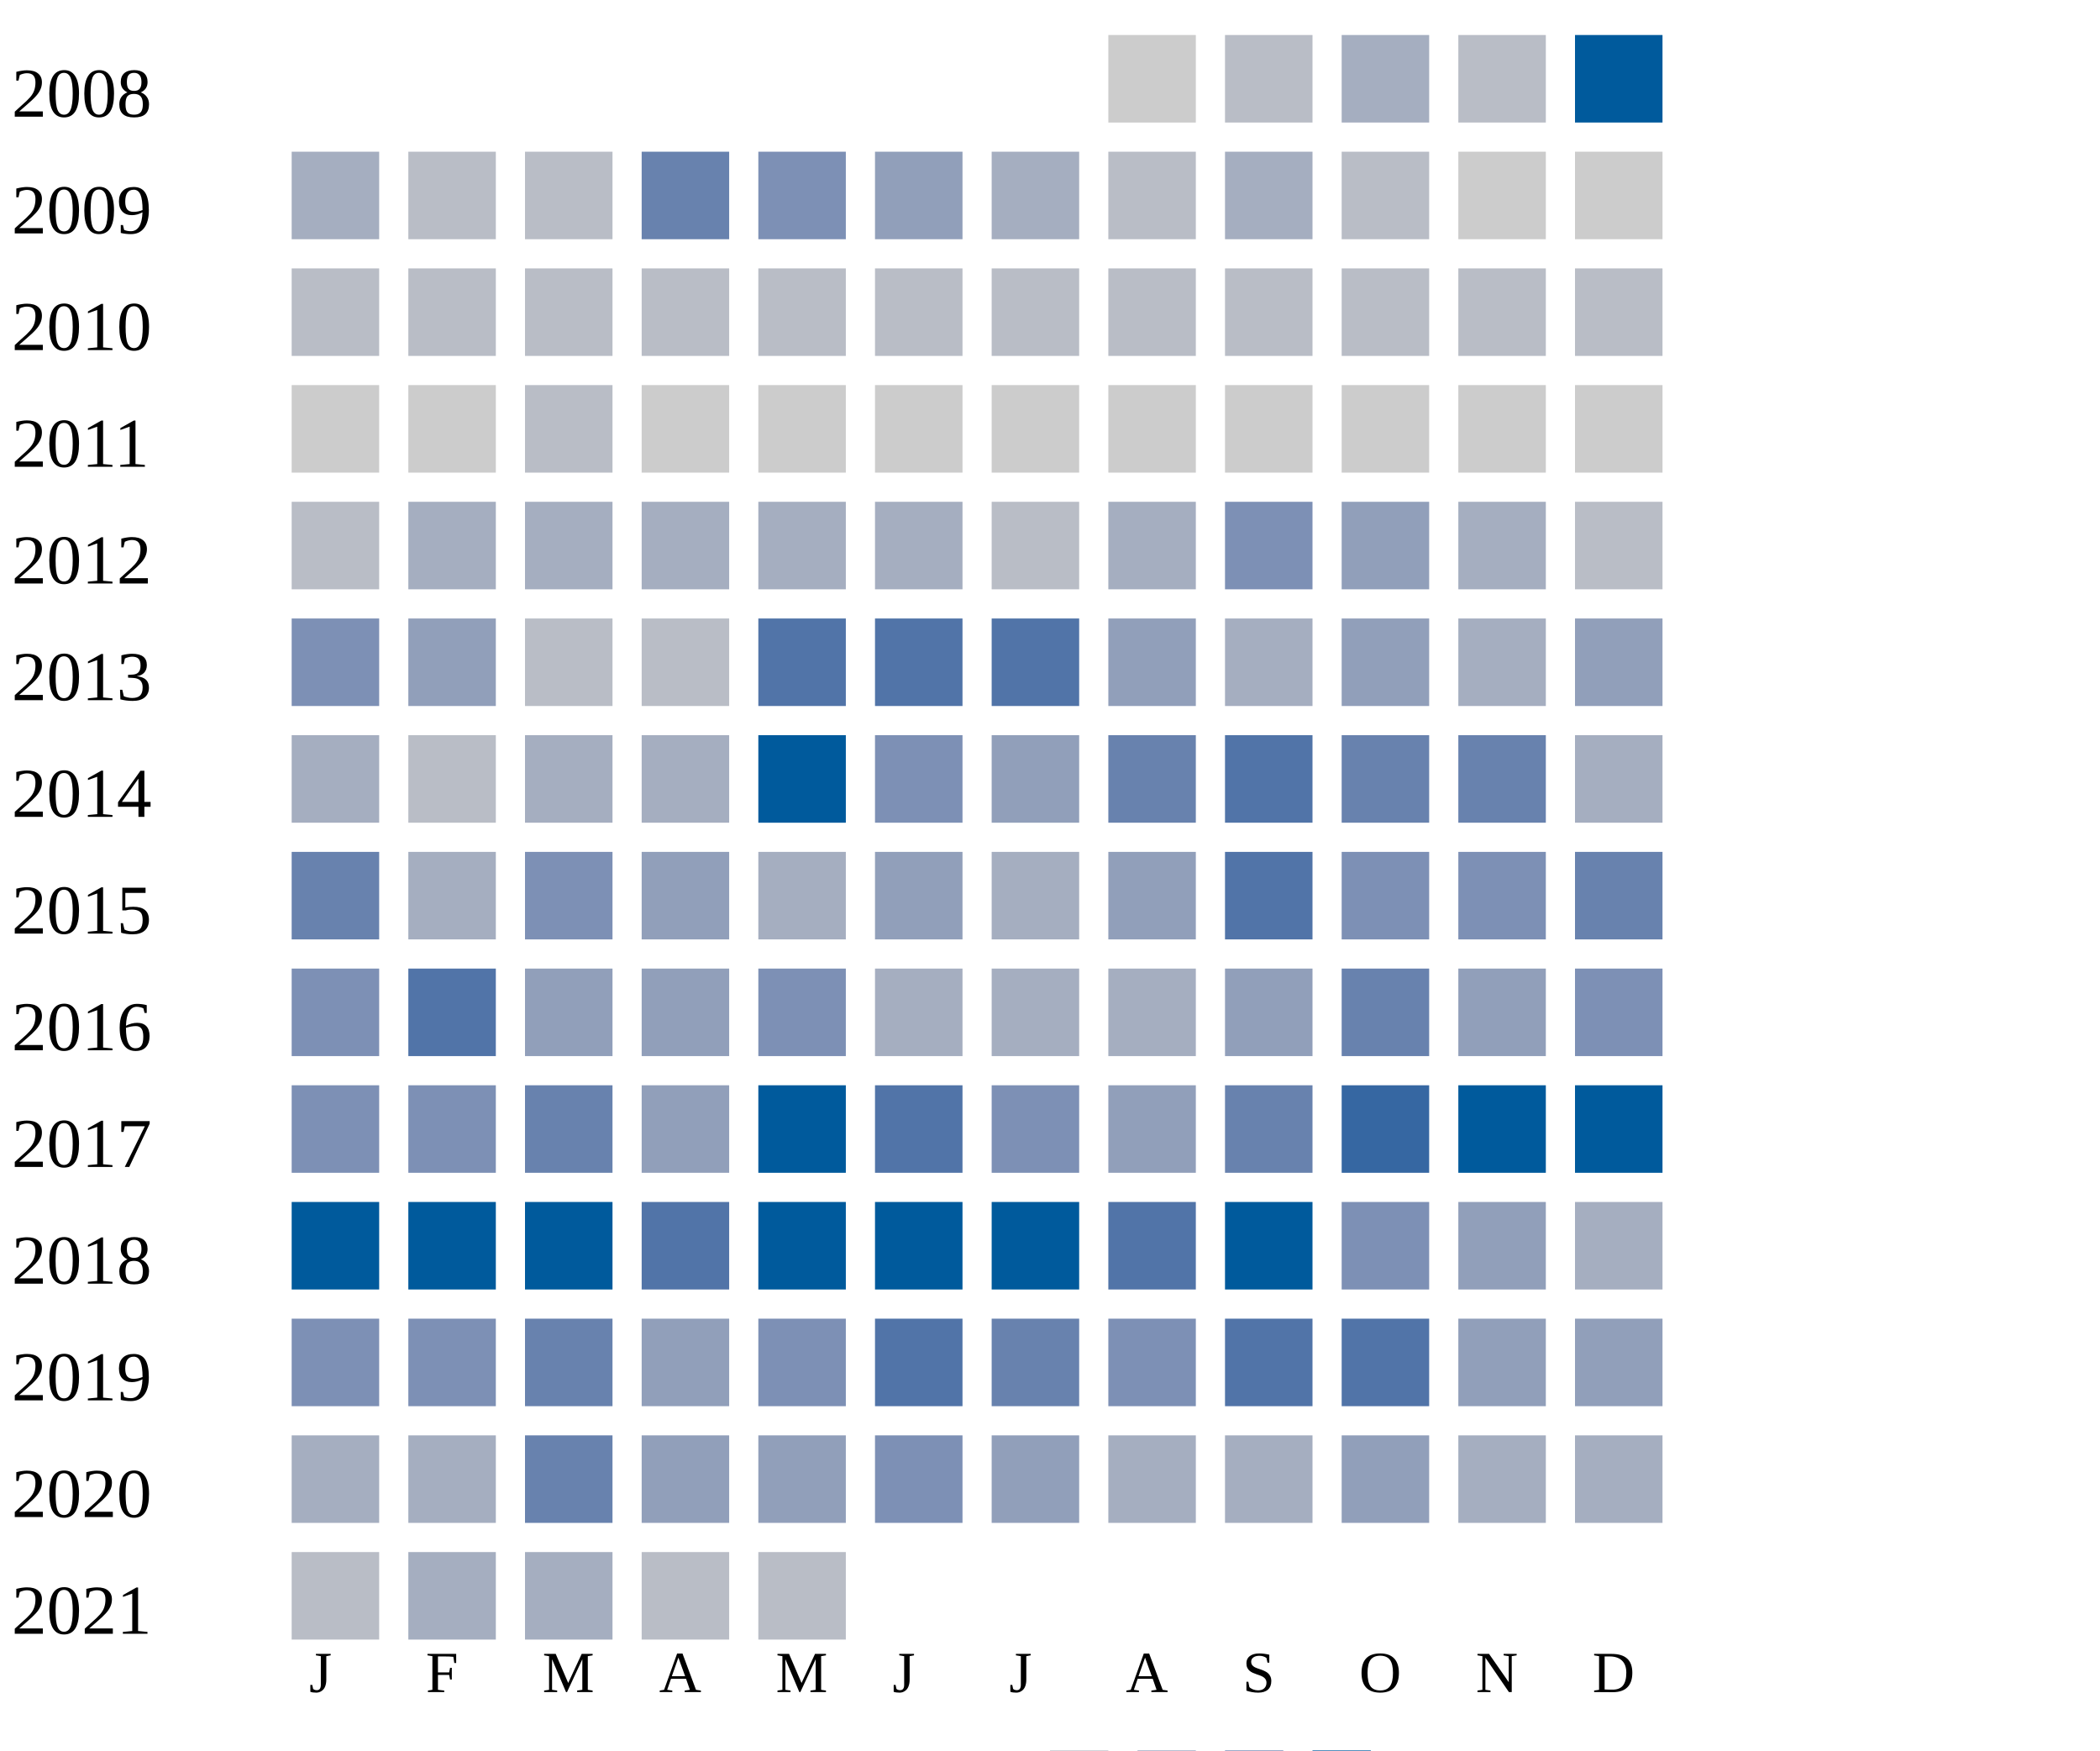
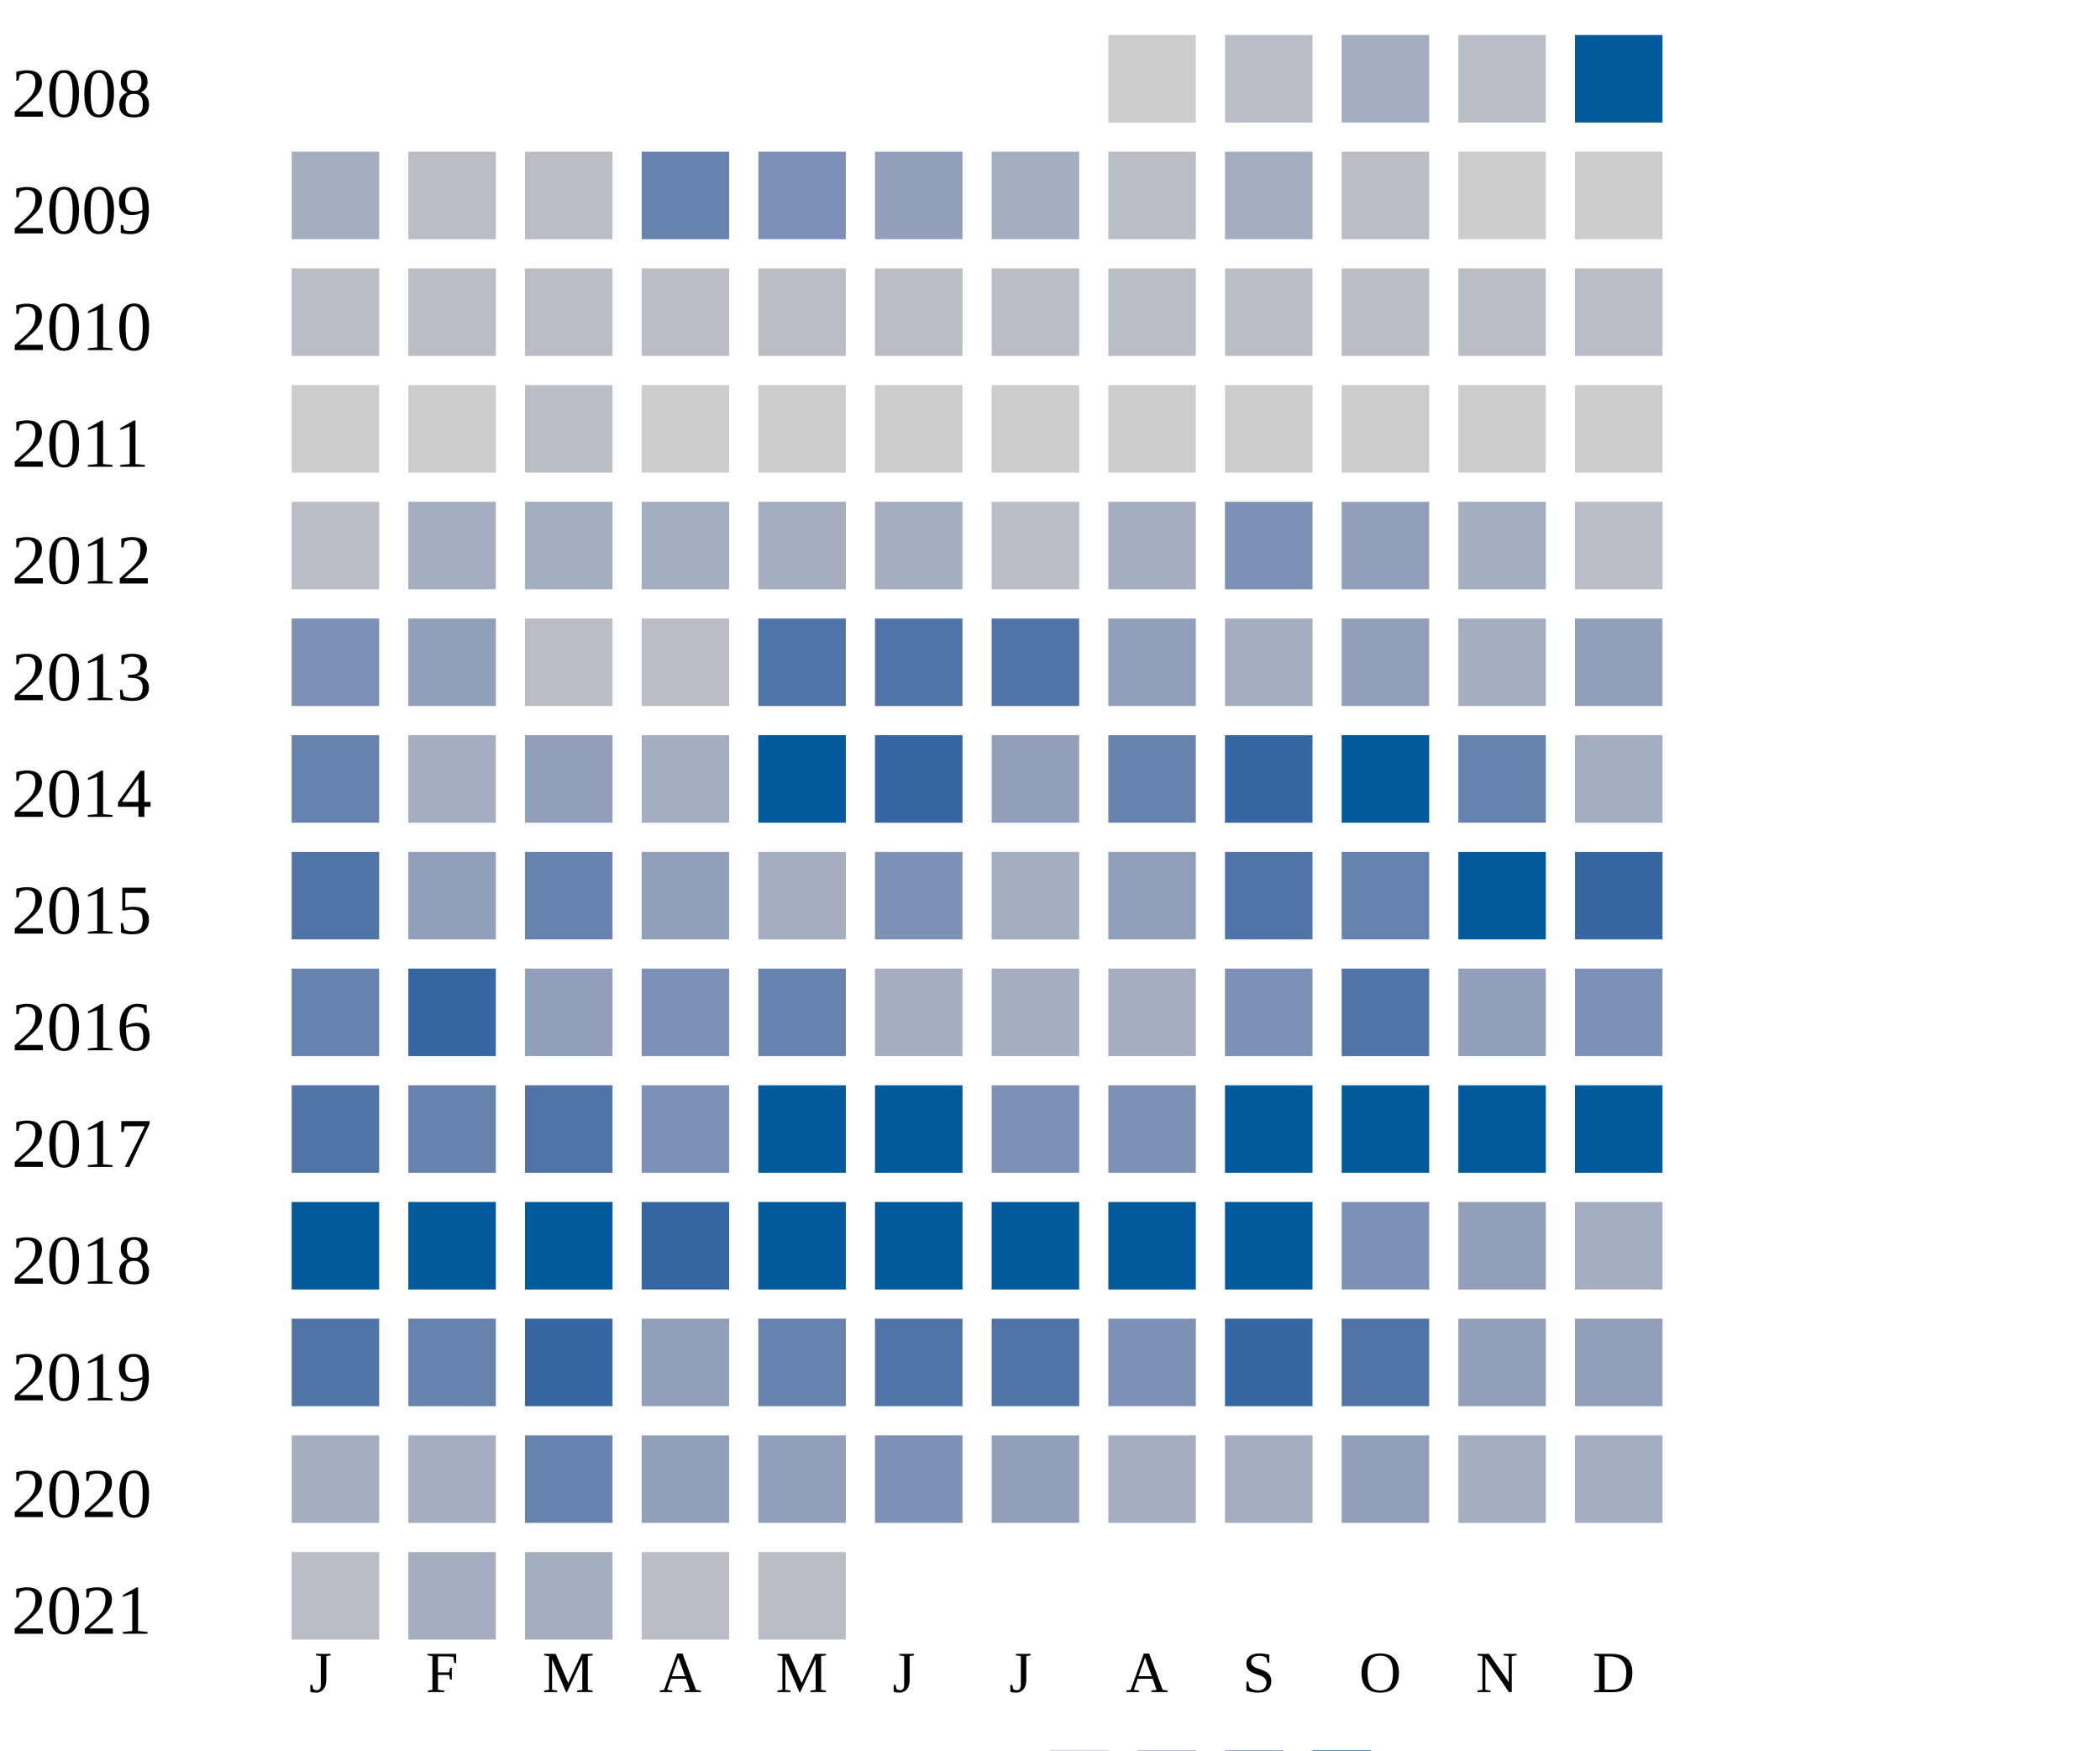
<svg xmlns="http://www.w3.org/2000/svg" width="360" height="300">
  <g transform="translate(0 0)">
    <text x="2" y="20">2008</text>
    <rect x="190" y="6" width="15" height="15" fill="#cccccc" />
    <rect x="210" y="6" width="15" height="15" fill="#b9bdc6" />
    <rect x="230" y="6" width="15" height="15" fill="#a5aec0" />
    <rect x="250" y="6" width="15" height="15" fill="#b9bdc6" />
    <rect x="270" y="6" width="15" height="15" fill="#005a9c" />
  </g>
  <g transform="translate(0 20)">
    <text x="2" y="20">2009</text>
    <rect x="50" y="6" width="15" height="15" fill="#a5aec0" />
    <rect x="70" y="6" width="15" height="15" fill="#b9bdc6" />
    <rect x="90" y="6" width="15" height="15" fill="#b9bdc6" />
    <rect x="110" y="6" width="15" height="15" fill="#6882ae" />
    <rect x="130" y="6" width="15" height="15" fill="#7d90b5" />
    <rect x="150" y="6" width="15" height="15" fill="#919fba" />
    <rect x="170" y="6" width="15" height="15" fill="#a5aec0" />
    <rect x="190" y="6" width="15" height="15" fill="#b9bdc6" />
    <rect x="210" y="6" width="15" height="15" fill="#a5aec0" />
    <rect x="230" y="6" width="15" height="15" fill="#b9bdc6" />
    <rect x="250" y="6" width="15" height="15" fill="#cccccc" />
    <rect x="270" y="6" width="15" height="15" fill="#cccccc" />
  </g>
  <g transform="translate(0 40)">
    <text x="2" y="20">2010</text>
    <rect x="50" y="6" width="15" height="15" fill="#b9bdc6" />
    <rect x="70" y="6" width="15" height="15" fill="#b9bdc6" />
    <rect x="90" y="6" width="15" height="15" fill="#b9bdc6" />
    <rect x="110" y="6" width="15" height="15" fill="#b9bdc6" />
    <rect x="130" y="6" width="15" height="15" fill="#b9bdc6" />
    <rect x="150" y="6" width="15" height="15" fill="#b9bdc6" />
    <rect x="170" y="6" width="15" height="15" fill="#b9bdc6" />
    <rect x="190" y="6" width="15" height="15" fill="#b9bdc6" />
    <rect x="210" y="6" width="15" height="15" fill="#b9bdc6" />
    <rect x="230" y="6" width="15" height="15" fill="#b9bdc6" />
    <rect x="250" y="6" width="15" height="15" fill="#b9bdc6" />
    <rect x="270" y="6" width="15" height="15" fill="#b9bdc6" />
  </g>
  <g transform="translate(0 60)">
    <text x="2" y="20">2011</text>
    <rect x="50" y="6" width="15" height="15" fill="#cccccc" />
    <rect x="70" y="6" width="15" height="15" fill="#cccccc" />
    <rect x="90" y="6" width="15" height="15" fill="#b9bdc6" />
    <rect x="110" y="6" width="15" height="15" fill="#cccccc" />
    <rect x="130" y="6" width="15" height="15" fill="#cccccc" />
    <rect x="150" y="6" width="15" height="15" fill="#cccccc" />
    <rect x="170" y="6" width="15" height="15" fill="#cccccc" />
    <rect x="190" y="6" width="15" height="15" fill="#cccccc" />
    <rect x="210" y="6" width="15" height="15" fill="#cccccc" />
    <rect x="230" y="6" width="15" height="15" fill="#cccccc" />
    <rect x="250" y="6" width="15" height="15" fill="#cccccc" />
    <rect x="270" y="6" width="15" height="15" fill="#cccccc" />
  </g>
  <g transform="translate(0 80)">
    <text x="2" y="20">2012</text>
    <rect x="50" y="6" width="15" height="15" fill="#b9bdc6" />
    <rect x="70" y="6" width="15" height="15" fill="#a5aec0" />
    <rect x="90" y="6" width="15" height="15" fill="#a5aec0" />
    <rect x="110" y="6" width="15" height="15" fill="#a5aec0" />
    <rect x="130" y="6" width="15" height="15" fill="#a5aec0" />
    <rect x="150" y="6" width="15" height="15" fill="#a5aec0" />
    <rect x="170" y="6" width="15" height="15" fill="#b9bdc6" />
    <rect x="190" y="6" width="15" height="15" fill="#a5aec0" />
    <rect x="210" y="6" width="15" height="15" fill="#7d90b5" />
    <rect x="230" y="6" width="15" height="15" fill="#919fba" />
    <rect x="250" y="6" width="15" height="15" fill="#a5aec0" />
    <rect x="270" y="6" width="15" height="15" fill="#b9bdc6" />
  </g>
  <g transform="translate(0 100)">
    <text x="2" y="20">2013</text>
    <rect x="50" y="6" width="15" height="15" fill="#7d90b5" />
    <rect x="70" y="6" width="15" height="15" fill="#919fba" />
    <rect x="90" y="6" width="15" height="15" fill="#b9bdc6" />
    <rect x="110" y="6" width="15" height="15" fill="#b9bdc6" />
    <rect x="130" y="6" width="15" height="15" fill="#5174a8" />
    <rect x="150" y="6" width="15" height="15" fill="#5174a8" />
    <rect x="170" y="6" width="15" height="15" fill="#5174a8" />
    <rect x="190" y="6" width="15" height="15" fill="#919fba" />
    <rect x="210" y="6" width="15" height="15" fill="#a5aec0" />
    <rect x="230" y="6" width="15" height="15" fill="#919fba" />
    <rect x="250" y="6" width="15" height="15" fill="#a5aec0" />
    <rect x="270" y="6" width="15" height="15" fill="#919fba" />
  </g>
  <g transform="translate(0 120)">
    <text x="2" y="20">2014</text>
-     <rect x="50" y="6" width="15" height="15" fill="#a5aec0" />
-     <rect x="70" y="6" width="15" height="15" fill="#b9bdc6" />
-     <rect x="90" y="6" width="15" height="15" fill="#a5aec0" />
+     <rect x="50" y="6" width="15" height="15" fill="#6882ae" />
+     <rect x="70" y="6" width="15" height="15" fill="#a5aec0" />
+     <rect x="90" y="6" width="15" height="15" fill="#919fba" />
    <rect x="110" y="6" width="15" height="15" fill="#a5aec0" />
    <rect x="130" y="6" width="15" height="15" fill="#005a9c" />
-     <rect x="150" y="6" width="15" height="15" fill="#7d90b5" />
+     <rect x="150" y="6" width="15" height="15" fill="#3667a2" />
    <rect x="170" y="6" width="15" height="15" fill="#919fba" />
    <rect x="190" y="6" width="15" height="15" fill="#6882ae" />
-     <rect x="210" y="6" width="15" height="15" fill="#5174a8" />
-     <rect x="230" y="6" width="15" height="15" fill="#6882ae" />
+     <rect x="210" y="6" width="15" height="15" fill="#3667a2" />
+     <rect x="230" y="6" width="15" height="15" fill="#005a9c" />
    <rect x="250" y="6" width="15" height="15" fill="#6882ae" />
    <rect x="270" y="6" width="15" height="15" fill="#a5aec0" />
  </g>
  <g transform="translate(0 140)">
    <text x="2" y="20">2015</text>
-     <rect x="50" y="6" width="15" height="15" fill="#6882ae" />
-     <rect x="70" y="6" width="15" height="15" fill="#a5aec0" />
-     <rect x="90" y="6" width="15" height="15" fill="#7d90b5" />
+     <rect x="50" y="6" width="15" height="15" fill="#5174a8" />
+     <rect x="70" y="6" width="15" height="15" fill="#919fba" />
+     <rect x="90" y="6" width="15" height="15" fill="#6882ae" />
    <rect x="110" y="6" width="15" height="15" fill="#919fba" />
    <rect x="130" y="6" width="15" height="15" fill="#a5aec0" />
-     <rect x="150" y="6" width="15" height="15" fill="#919fba" />
+     <rect x="150" y="6" width="15" height="15" fill="#7d90b5" />
    <rect x="170" y="6" width="15" height="15" fill="#a5aec0" />
    <rect x="190" y="6" width="15" height="15" fill="#919fba" />
    <rect x="210" y="6" width="15" height="15" fill="#5174a8" />
-     <rect x="230" y="6" width="15" height="15" fill="#7d90b5" />
-     <rect x="250" y="6" width="15" height="15" fill="#7d90b5" />
-     <rect x="270" y="6" width="15" height="15" fill="#6882ae" />
+     <rect x="230" y="6" width="15" height="15" fill="#6882ae" />
+     <rect x="250" y="6" width="15" height="15" fill="#005a9c" />
+     <rect x="270" y="6" width="15" height="15" fill="#3667a2" />
  </g>
  <g transform="translate(0 160)">
    <text x="2" y="20">2016</text>
-     <rect x="50" y="6" width="15" height="15" fill="#7d90b5" />
-     <rect x="70" y="6" width="15" height="15" fill="#5174a8" />
+     <rect x="50" y="6" width="15" height="15" fill="#6882ae" />
+     <rect x="70" y="6" width="15" height="15" fill="#3667a2" />
    <rect x="90" y="6" width="15" height="15" fill="#919fba" />
-     <rect x="110" y="6" width="15" height="15" fill="#919fba" />
-     <rect x="130" y="6" width="15" height="15" fill="#7d90b5" />
+     <rect x="110" y="6" width="15" height="15" fill="#7d90b5" />
+     <rect x="130" y="6" width="15" height="15" fill="#6882ae" />
    <rect x="150" y="6" width="15" height="15" fill="#a5aec0" />
    <rect x="170" y="6" width="15" height="15" fill="#a5aec0" />
    <rect x="190" y="6" width="15" height="15" fill="#a5aec0" />
-     <rect x="210" y="6" width="15" height="15" fill="#919fba" />
-     <rect x="230" y="6" width="15" height="15" fill="#6882ae" />
+     <rect x="210" y="6" width="15" height="15" fill="#7d90b5" />
+     <rect x="230" y="6" width="15" height="15" fill="#5174a8" />
    <rect x="250" y="6" width="15" height="15" fill="#919fba" />
    <rect x="270" y="6" width="15" height="15" fill="#7d90b5" />
  </g>
  <g transform="translate(0 180)">
    <text x="2" y="20">2017</text>
-     <rect x="50" y="6" width="15" height="15" fill="#7d90b5" />
-     <rect x="70" y="6" width="15" height="15" fill="#7d90b5" />
-     <rect x="90" y="6" width="15" height="15" fill="#6882ae" />
-     <rect x="110" y="6" width="15" height="15" fill="#919fba" />
+     <rect x="50" y="6" width="15" height="15" fill="#5174a8" />
+     <rect x="70" y="6" width="15" height="15" fill="#6882ae" />
+     <rect x="90" y="6" width="15" height="15" fill="#5174a8" />
+     <rect x="110" y="6" width="15" height="15" fill="#7d90b5" />
    <rect x="130" y="6" width="15" height="15" fill="#005a9c" />
-     <rect x="150" y="6" width="15" height="15" fill="#5174a8" />
+     <rect x="150" y="6" width="15" height="15" fill="#005a9c" />
    <rect x="170" y="6" width="15" height="15" fill="#7d90b5" />
-     <rect x="190" y="6" width="15" height="15" fill="#919fba" />
-     <rect x="210" y="6" width="15" height="15" fill="#6882ae" />
-     <rect x="230" y="6" width="15" height="15" fill="#3667a2" />
+     <rect x="190" y="6" width="15" height="15" fill="#7d90b5" />
+     <rect x="210" y="6" width="15" height="15" fill="#005a9c" />
+     <rect x="230" y="6" width="15" height="15" fill="#005a9c" />
    <rect x="250" y="6" width="15" height="15" fill="#005a9c" />
    <rect x="270" y="6" width="15" height="15" fill="#005a9c" />
  </g>
  <g transform="translate(0 200)">
    <text x="2" y="20">2018</text>
    <rect x="50" y="6" width="15" height="15" fill="#005a9c" />
    <rect x="70" y="6" width="15" height="15" fill="#005a9c" />
    <rect x="90" y="6" width="15" height="15" fill="#005a9c" />
-     <rect x="110" y="6" width="15" height="15" fill="#5174a8" />
+     <rect x="110" y="6" width="15" height="15" fill="#3667a2" />
    <rect x="130" y="6" width="15" height="15" fill="#005a9c" />
    <rect x="150" y="6" width="15" height="15" fill="#005a9c" />
    <rect x="170" y="6" width="15" height="15" fill="#005a9c" />
-     <rect x="190" y="6" width="15" height="15" fill="#5174a8" />
+     <rect x="190" y="6" width="15" height="15" fill="#005a9c" />
    <rect x="210" y="6" width="15" height="15" fill="#005a9c" />
    <rect x="230" y="6" width="15" height="15" fill="#7d90b5" />
    <rect x="250" y="6" width="15" height="15" fill="#919fba" />
    <rect x="270" y="6" width="15" height="15" fill="#a5aec0" />
  </g>
  <g transform="translate(0 220)">
    <text x="2" y="20">2019</text>
-     <rect x="50" y="6" width="15" height="15" fill="#7d90b5" />
-     <rect x="70" y="6" width="15" height="15" fill="#7d90b5" />
-     <rect x="90" y="6" width="15" height="15" fill="#6882ae" />
+     <rect x="50" y="6" width="15" height="15" fill="#5174a8" />
+     <rect x="70" y="6" width="15" height="15" fill="#6882ae" />
+     <rect x="90" y="6" width="15" height="15" fill="#3667a2" />
    <rect x="110" y="6" width="15" height="15" fill="#919fba" />
-     <rect x="130" y="6" width="15" height="15" fill="#7d90b5" />
+     <rect x="130" y="6" width="15" height="15" fill="#6882ae" />
    <rect x="150" y="6" width="15" height="15" fill="#5174a8" />
-     <rect x="170" y="6" width="15" height="15" fill="#6882ae" />
+     <rect x="170" y="6" width="15" height="15" fill="#5174a8" />
    <rect x="190" y="6" width="15" height="15" fill="#7d90b5" />
-     <rect x="210" y="6" width="15" height="15" fill="#5174a8" />
+     <rect x="210" y="6" width="15" height="15" fill="#3667a2" />
    <rect x="230" y="6" width="15" height="15" fill="#5174a8" />
    <rect x="250" y="6" width="15" height="15" fill="#919fba" />
    <rect x="270" y="6" width="15" height="15" fill="#919fba" />
  </g>
  <g transform="translate(0 240)">
    <text x="2" y="20">2020</text>
    <rect x="50" y="6" width="15" height="15" fill="#a5aec0" />
    <rect x="70" y="6" width="15" height="15" fill="#a5aec0" />
    <rect x="90" y="6" width="15" height="15" fill="#6882ae" />
    <rect x="110" y="6" width="15" height="15" fill="#919fba" />
    <rect x="130" y="6" width="15" height="15" fill="#919fba" />
    <rect x="150" y="6" width="15" height="15" fill="#7d90b5" />
    <rect x="170" y="6" width="15" height="15" fill="#919fba" />
    <rect x="190" y="6" width="15" height="15" fill="#a5aec0" />
    <rect x="210" y="6" width="15" height="15" fill="#a5aec0" />
    <rect x="230" y="6" width="15" height="15" fill="#919fba" />
    <rect x="250" y="6" width="15" height="15" fill="#a5aec0" />
    <rect x="270" y="6" width="15" height="15" fill="#a5aec0" />
  </g>
  <g transform="translate(0 260)">
    <text x="2" y="20">2021</text>
    <rect x="50" y="6" width="15" height="15" fill="#b9bdc6" />
    <rect x="70" y="6" width="15" height="15" fill="#a5aec0" />
    <rect x="90" y="6" width="15" height="15" fill="#a5aec0" />
    <rect x="110" y="6" width="15" height="15" fill="#b9bdc6" />
    <rect x="130" y="6" width="15" height="15" fill="#b9bdc6" />
  </g>
  <text style="font-size: 10px; text-align: center" x="53" y="290">J</text>
  <text style="font-size: 10px; text-align: center" x="73" y="290">F</text>
  <text style="font-size: 10px; text-align: center" x="93" y="290">M</text>
  <text style="font-size: 10px; text-align: center" x="113" y="290">A</text>
  <text style="font-size: 10px; text-align: center" x="133" y="290">M</text>
  <text style="font-size: 10px; text-align: center" x="153" y="290">J</text>
  <text style="font-size: 10px; text-align: center" x="173" y="290">J</text>
  <text style="font-size: 10px; text-align: center" x="193" y="290">A</text>
  <text style="font-size: 10px; text-align: center" x="213" y="290">S</text>
  <text style="font-size: 10px; text-align: center" x="233" y="290">O</text>
  <text style="font-size: 10px; text-align: center" x="253" y="290">N</text>
  <text style="font-size: 10px; text-align: center" x="273" y="290">D</text>
  <text style="font-size: 10px;" x="155" y="309">Less</text>
  <rect fill="#b9bdc6" width="10" height="10" x="180" y="300" />
  <rect fill="#919fba" width="10" height="10" x="195" y="300" />
  <rect fill="#6882ae" width="10" height="10" x="210" y="300" />
  <rect fill="#005a9c" width="10" height="10" x="225" y="300" />
  <text x="240" y="309" style="font-size: 10px;">More</text>
</svg>
